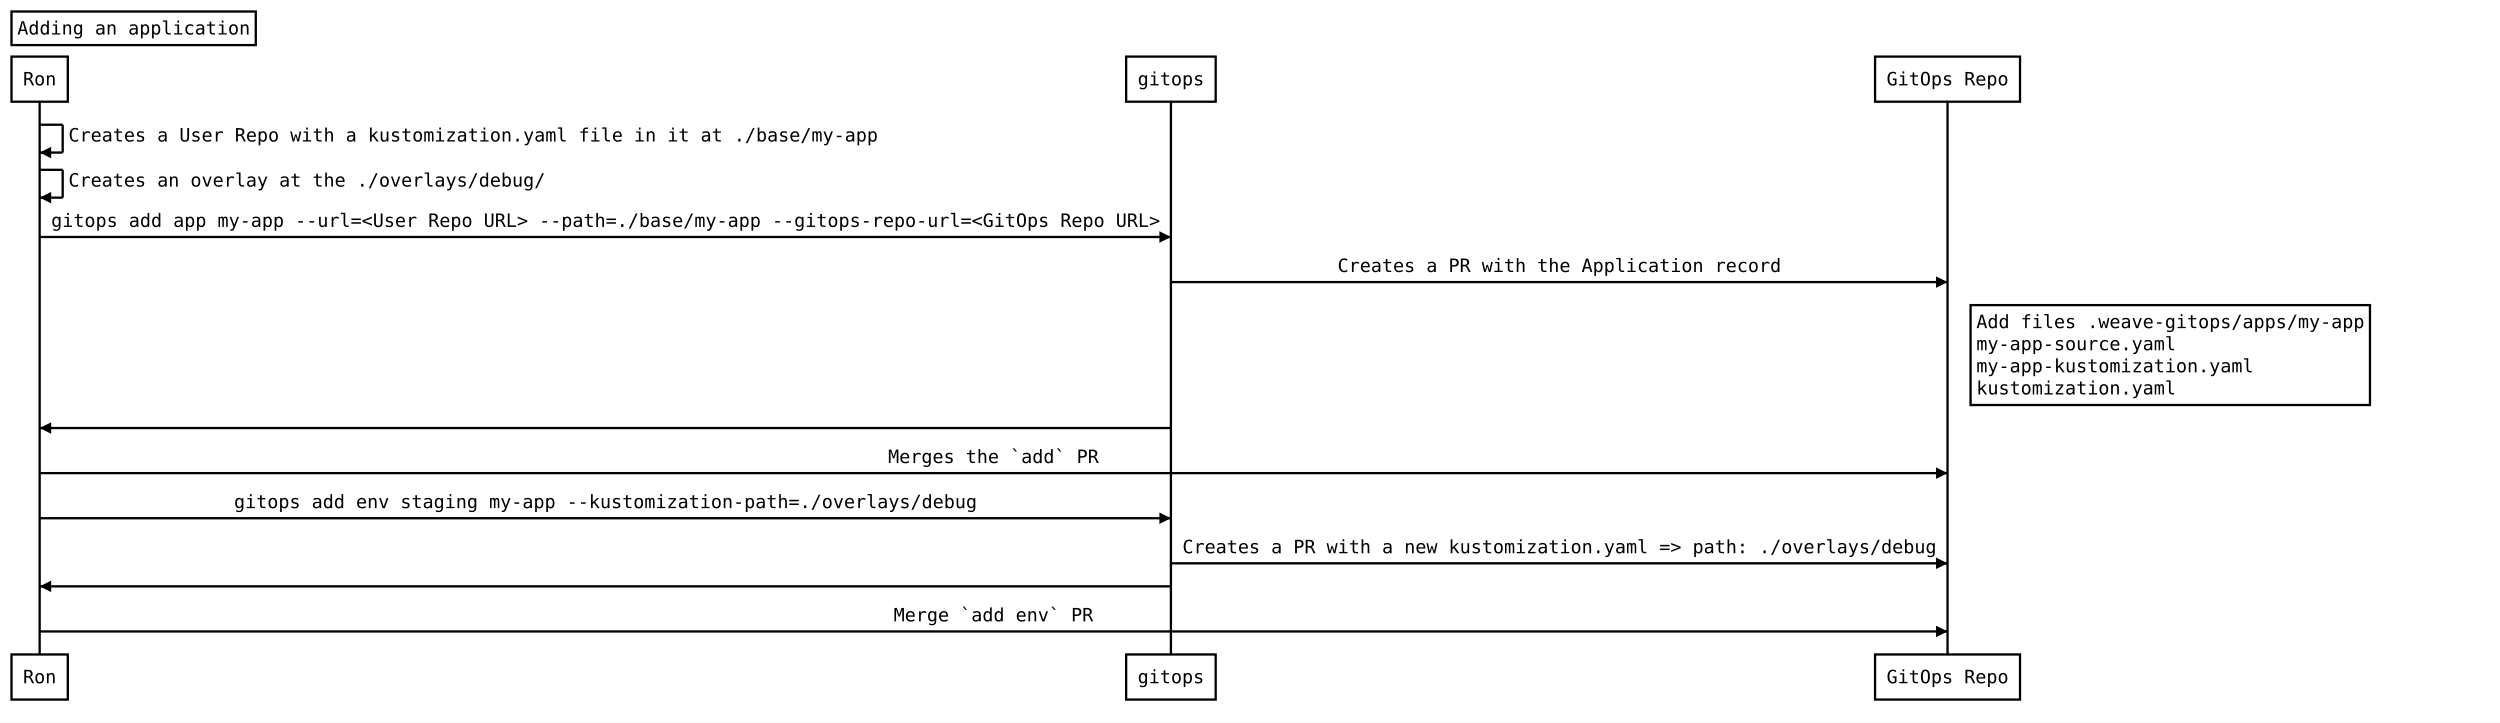
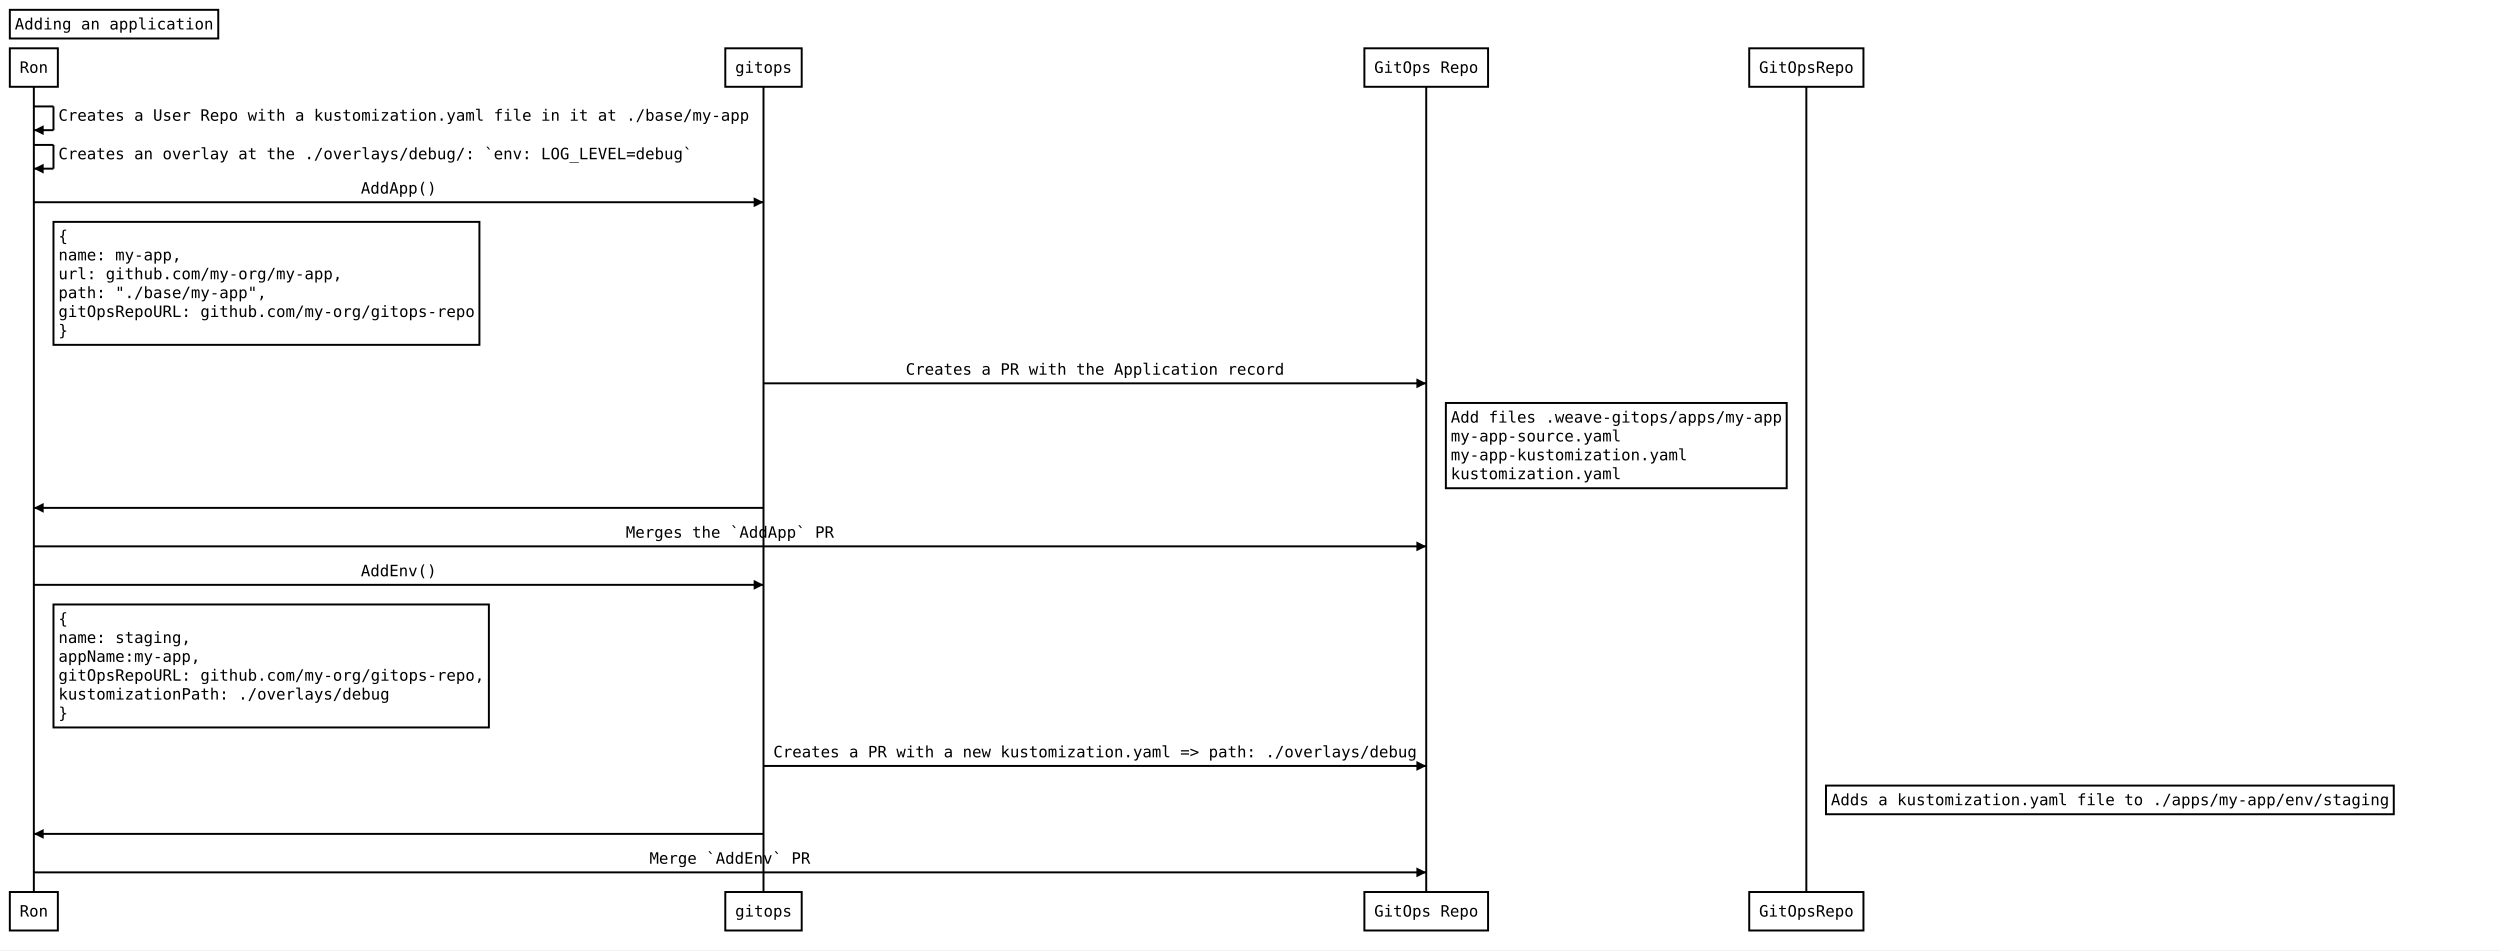
- <svg xmlns="http://www.w3.org/2000/svg" width="2171.602px" height="627.672px" class="sequence simple">
+ <svg xmlns="http://www.w3.org/2000/svg" width="2544.844px" height="967.188px" class="sequence simple">
  <defs>
    <marker viewBox="0 0 5 5" markerWidth="5" markerHeight="5" orient="auto" refX="5" refY="2.5" id="markerArrowBlock">
      <path d="M 0 0 L 5 2.5 L 0 5 z" />
    </marker>
    <marker viewBox="0 0 9.6 16" markerWidth="4" markerHeight="16" orient="auto" refX="9.6" refY="8" id="markerArrowOpen">
      <path d="M 9.6,8 1.92,16 0,13.7 5.76,8 0,2.286 1.92,0 9.6,8 z" />
    </marker>
  </defs>
-   <rect width="100%" height="100%" fill="white" />
+   <rect height="100%" width="100%" fill="white" />
  <g class="title">
    <rect x="10" y="10" width="212.172" height="29.172" stroke="#000000" fill="#ffffff" style="stroke-width: 2;" />
    <text x="15" y="30" style="font-size: 16px; font-family: &quot;Andale Mono&quot;, monospace;">
      <tspan x="15">Adding an application</tspan>
    </text>
  </g>
  <g class="actor">
    <rect x="10" y="49.172" width="48.891" height="39.172" stroke="#000000" fill="#ffffff" style="stroke-width: 2;" />
    <text x="20" y="74.172" style="font-size: 16px; font-family: &quot;Andale Mono&quot;, monospace;">
      <tspan x="20">Ron</tspan>
    </text>
  </g>
  <g class="actor">
-     <rect x="10" y="568.5" width="48.891" height="39.172" stroke="#000000" fill="#ffffff" style="stroke-width: 2;" />
-     <text x="20" y="593.5" style="font-size: 16px; font-family: &quot;Andale Mono&quot;, monospace;">
+     <rect x="10" y="908.016" width="48.891" height="39.172" stroke="#000000" fill="#ffffff" style="stroke-width: 2;" />
+     <text x="20" y="933.016" style="font-size: 16px; font-family: &quot;Andale Mono&quot;, monospace;">
      <tspan x="20">Ron</tspan>
    </text>
  </g>
-   <line x1="34.445" x2="34.445" y1="88.344" y2="568.5" stroke="#000000" fill="none" style="stroke-width: 2;" />
+   <line x1="34.445" x2="34.445" y1="88.344" y2="908.016" stroke="#000000" fill="none" style="stroke-width: 2;" />
  <g class="actor">
-     <rect x="978.219" y="49.172" width="77.766" height="39.172" stroke="#000000" fill="#ffffff" style="stroke-width: 2;" />
-     <text x="988.219" y="74.172" style="font-size: 16px; font-family: &quot;Andale Mono&quot;, monospace;">
-       <tspan x="988.219">gitops</tspan>
+     <rect x="738.312" y="49.172" width="77.766" height="39.172" stroke="#000000" fill="#ffffff" style="stroke-width: 2;" />
+     <text x="748.312" y="74.172" style="font-size: 16px; font-family: &quot;Andale Mono&quot;, monospace;">
+       <tspan x="748.312">gitops</tspan>
    </text>
  </g>
  <g class="actor">
-     <rect x="978.219" y="568.5" width="77.766" height="39.172" stroke="#000000" fill="#ffffff" style="stroke-width: 2;" />
-     <text x="988.219" y="593.5" style="font-size: 16px; font-family: &quot;Andale Mono&quot;, monospace;">
-       <tspan x="988.219">gitops</tspan>
+     <rect x="738.312" y="908.016" width="77.766" height="39.172" stroke="#000000" fill="#ffffff" style="stroke-width: 2;" />
+     <text x="748.312" y="933.016" style="font-size: 16px; font-family: &quot;Andale Mono&quot;, monospace;">
+       <tspan x="748.312">gitops</tspan>
    </text>
  </g>
-   <line x1="1017.102" x2="1017.102" y1="88.344" y2="568.5" stroke="#000000" fill="none" style="stroke-width: 2;" />
+   <line x1="777.195" x2="777.195" y1="88.344" y2="908.016" stroke="#000000" fill="none" style="stroke-width: 2;" />
  <g class="actor">
-     <rect x="1628.758" y="49.172" width="125.906" height="39.172" stroke="#000000" fill="#ffffff" style="stroke-width: 2;" />
-     <text x="1638.758" y="74.172" style="font-size: 16px; font-family: &quot;Andale Mono&quot;, monospace;">
-       <tspan x="1638.758">GitOps Repo</tspan>
+     <rect x="1388.852" y="49.172" width="125.906" height="39.172" stroke="#000000" fill="#ffffff" style="stroke-width: 2;" />
+     <text x="1398.852" y="74.172" style="font-size: 16px; font-family: &quot;Andale Mono&quot;, monospace;">
+       <tspan x="1398.852">GitOps Repo</tspan>
    </text>
  </g>
  <g class="actor">
-     <rect x="1628.758" y="568.5" width="125.906" height="39.172" stroke="#000000" fill="#ffffff" style="stroke-width: 2;" />
-     <text x="1638.758" y="593.5" style="font-size: 16px; font-family: &quot;Andale Mono&quot;, monospace;">
-       <tspan x="1638.758">GitOps Repo</tspan>
+     <rect x="1388.852" y="908.016" width="125.906" height="39.172" stroke="#000000" fill="#ffffff" style="stroke-width: 2;" />
+     <text x="1398.852" y="933.016" style="font-size: 16px; font-family: &quot;Andale Mono&quot;, monospace;">
+       <tspan x="1398.852">GitOps Repo</tspan>
    </text>
  </g>
-   <line x1="1691.711" x2="1691.711" y1="88.344" y2="568.5" stroke="#000000" fill="none" style="stroke-width: 2;" />
+   <line x1="1451.805" x2="1451.805" y1="88.344" y2="908.016" stroke="#000000" fill="none" style="stroke-width: 2;" />
+   <g class="actor">
+     <rect x="1780.609" y="49.172" width="116.266" height="39.172" stroke="#000000" fill="#ffffff" style="stroke-width: 2;" />
+     <text x="1790.609" y="74.172" style="font-size: 16px; font-family: &quot;Andale Mono&quot;, monospace;">
+       <tspan x="1790.609">GitOpsRepo</tspan>
+     </text>
+   </g>
+   <g class="actor">
+     <rect x="1780.609" y="908.016" width="116.266" height="39.172" stroke="#000000" fill="#ffffff" style="stroke-width: 2;" />
+     <text x="1790.609" y="933.016" style="font-size: 16px; font-family: &quot;Andale Mono&quot;, monospace;">
+       <tspan x="1790.609">GitOpsRepo</tspan>
+     </text>
+   </g>
+   <line x1="1838.742" x2="1838.742" y1="88.344" y2="908.016" stroke="#000000" fill="none" style="stroke-width: 2;" />
  <g class="signal">
    <text x="59.445" y="122.93" style="font-size: 16px; font-family: &quot;Andale Mono&quot;, monospace;">
      <tspan x="59.445">Creates a User Repo with a kustomization.yaml file in it at ./base/my-app</tspan>
    </text>
    <line x1="34.445" x2="54.445" y1="108.344" y2="108.344" stroke="#000000" fill="none" style="stroke-width: 2;" />
    <line x1="54.445" x2="54.445" y1="108.344" y2="132.516" stroke="#000000" fill="none" style="stroke-width: 2;" />
    <line x1="54.445" x2="34.445" y1="132.516" y2="132.516" stroke="#000000" fill="none" style="stroke-width: 2; marker-end: url(&quot;#markerArrowBlock&quot;);" />
  </g>
  <g class="signal">
    <text x="59.445" y="162.102" style="font-size: 16px; font-family: &quot;Andale Mono&quot;, monospace;">
-       <tspan x="59.445">Creates an overlay at the ./overlays/debug/</tspan>
+       <tspan x="59.445">Creates an overlay at the ./overlays/debug/: `env: LOG_LEVEL=debug`</tspan>
    </text>
    <line x1="34.445" x2="54.445" y1="147.516" y2="147.516" stroke="#000000" fill="none" style="stroke-width: 2;" />
    <line x1="54.445" x2="54.445" y1="147.516" y2="171.688" stroke="#000000" fill="none" style="stroke-width: 2;" />
    <line x1="54.445" x2="34.445" y1="171.688" y2="171.688" stroke="#000000" fill="none" style="stroke-width: 2; marker-end: url(&quot;#markerArrowBlock&quot;);" />
  </g>
  <g class="signal">
-     <text x="44.445" y="197.102" style="font-size: 16px; font-family: &quot;Andale Mono&quot;, monospace;">
-       <tspan x="44.445">gitops add app my-app --url=&lt;User Repo URL&gt; --path=./base/my-app --gitops-repo-url=&lt;GitOps Repo URL&gt;</tspan>
+     <text x="367.312" y="197.102" style="font-size: 16px; font-family: &quot;Andale Mono&quot;, monospace;">
+       <tspan x="367.312">AddApp()</tspan>
    </text>
-     <line x1="34.445" x2="1017.102" y1="205.859" y2="205.859" stroke="#000000" fill="none" style="stroke-width: 2; marker-end: url(&quot;#markerArrowBlock&quot;);" />
-   </g>
-   <g class="signal">
-     <text x="1161.875" y="236.273" style="font-size: 16px; font-family: &quot;Andale Mono&quot;, monospace;">
-       <tspan x="1161.875">Creates a PR with the Application record</tspan>
-     </text>
-     <line x1="1017.102" x2="1691.711" y1="245.031" y2="245.031" stroke="#000000" fill="none" style="stroke-width: 2; marker-end: url(&quot;#markerArrowBlock&quot;);" />
+     <line x1="34.445" x2="777.195" y1="205.859" y2="205.859" stroke="#000000" fill="none" style="stroke-width: 2; marker-end: url(&quot;#markerArrowBlock&quot;);" />
  </g>
  <g class="note">
-     <rect x="1711.711" y="265.031" width="346.938" height="86.781" stroke="#000000" fill="#ffffff" style="stroke-width: 2;" />
-     <text x="1716.711" y="285.031" style="font-size: 16px; font-family: &quot;Andale Mono&quot;, monospace;">
-       <tspan x="1716.711">Add files .weave-gitops/apps/my-app</tspan>
-       <tspan dy="1.2em" x="1716.711">my-app-source.yaml</tspan>
-       <tspan dy="1.2em" x="1716.711">my-app-kustomization.yaml</tspan>
-       <tspan dy="1.2em" x="1716.711">kustomization.yaml</tspan>
+     <rect x="54.445" y="225.859" width="433.578" height="125.172" stroke="#000000" fill="#ffffff" style="stroke-width: 2;" />
+     <text x="59.445" y="245.859" style="font-size: 16px; font-family: &quot;Andale Mono&quot;, monospace;">
+       <tspan x="59.445">{</tspan>
+       <tspan dy="1.2em" x="59.445">name: my-app,</tspan>
+       <tspan dy="1.2em" x="59.445">url: github.com/my-org/my-app,</tspan>
+       <tspan dy="1.2em" x="59.445">path: "./base/my-app",</tspan>
+       <tspan dy="1.2em" x="59.445">gitOpsRepoURL: github.com/my-org/gitops-repo</tspan>
+       <tspan dy="1.2em" x="59.445">}</tspan>
    </text>
  </g>
  <g class="signal">
-     <text x="525.773" y="376.812" style="font-size: 16px; font-family: &quot;Andale Mono&quot;, monospace;">
-       <tspan x="525.773" />
+     <text x="921.969" y="381.445" style="font-size: 16px; font-family: &quot;Andale Mono&quot;, monospace;">
+       <tspan x="921.969">Creates a PR with the Application record</tspan>
    </text>
-     <line x1="1017.102" x2="34.445" y1="371.812" y2="371.812" stroke="#000000" fill="none" style="stroke-width: 2; marker-end: url(&quot;#markerArrowBlock&quot;);" />
+     <line x1="777.195" x2="1451.805" y1="390.203" y2="390.203" stroke="#000000" fill="none" style="stroke-width: 2; marker-end: url(&quot;#markerArrowBlock&quot;);" />
+   </g>
+   <g class="note">
+     <rect x="1471.805" y="410.203" width="346.938" height="86.781" stroke="#000000" fill="#ffffff" style="stroke-width: 2;" />
+     <text x="1476.805" y="430.203" style="font-size: 16px; font-family: &quot;Andale Mono&quot;, monospace;">
+       <tspan x="1476.805">Add files .weave-gitops/apps/my-app</tspan>
+       <tspan dy="1.2em" x="1476.805">my-app-source.yaml</tspan>
+       <tspan dy="1.2em" x="1476.805">my-app-kustomization.yaml</tspan>
+       <tspan dy="1.2em" x="1476.805">kustomization.yaml</tspan>
+     </text>
  </g>
  <g class="signal">
-     <text x="771.438" y="402.227" style="font-size: 16px; font-family: &quot;Andale Mono&quot;, monospace;">
-       <tspan x="771.438">Merges the `add` PR</tspan>
+     <text x="405.82" y="521.984" style="font-size: 16px; font-family: &quot;Andale Mono&quot;, monospace;">
+       <tspan x="405.82" />
    </text>
-     <line x1="34.445" x2="1691.711" y1="410.984" y2="410.984" stroke="#000000" fill="none" style="stroke-width: 2; marker-end: url(&quot;#markerArrowBlock&quot;);" />
+     <line x1="777.195" x2="34.445" y1="516.984" y2="516.984" stroke="#000000" fill="none" style="stroke-width: 2; marker-end: url(&quot;#markerArrowBlock&quot;);" />
  </g>
  <g class="signal">
-     <text x="203.281" y="441.398" style="font-size: 16px; font-family: &quot;Andale Mono&quot;, monospace;">
-       <tspan x="203.281">gitops add env staging my-app --kustomization-path=./overlays/debug</tspan>
+     <text x="637.039" y="547.398" style="font-size: 16px; font-family: &quot;Andale Mono&quot;, monospace;">
+       <tspan x="637.039">Merges the `AddApp` PR</tspan>
    </text>
-     <line x1="34.445" x2="1017.102" y1="450.156" y2="450.156" stroke="#000000" fill="none" style="stroke-width: 2; marker-end: url(&quot;#markerArrowBlock&quot;);" />
+     <line x1="34.445" x2="1451.805" y1="556.156" y2="556.156" stroke="#000000" fill="none" style="stroke-width: 2; marker-end: url(&quot;#markerArrowBlock&quot;);" />
  </g>
  <g class="signal">
-     <text x="1027.102" y="480.57" style="font-size: 16px; font-family: &quot;Andale Mono&quot;, monospace;">
-       <tspan x="1027.102">Creates a PR with a new kustomization.yaml =&gt; path: ./overlays/debug</tspan>
+     <text x="367.312" y="586.57" style="font-size: 16px; font-family: &quot;Andale Mono&quot;, monospace;">
+       <tspan x="367.312">AddEnv()</tspan>
    </text>
-     <line x1="1017.102" x2="1691.711" y1="489.328" y2="489.328" stroke="#000000" fill="none" style="stroke-width: 2; marker-end: url(&quot;#markerArrowBlock&quot;);" />
+     <line x1="34.445" x2="777.195" y1="595.328" y2="595.328" stroke="#000000" fill="none" style="stroke-width: 2; marker-end: url(&quot;#markerArrowBlock&quot;);" />
+   </g>
+   <g class="note">
+     <rect x="54.445" y="615.328" width="443.203" height="125.172" stroke="#000000" fill="#ffffff" style="stroke-width: 2;" />
+     <text x="59.445" y="635.328" style="font-size: 16px; font-family: &quot;Andale Mono&quot;, monospace;">
+       <tspan x="59.445">{</tspan>
+       <tspan dy="1.2em" x="59.445">name: staging,</tspan>
+       <tspan dy="1.2em" x="59.445">appName:my-app,</tspan>
+       <tspan dy="1.2em" x="59.445">gitOpsRepoURL: github.com/my-org/gitops-repo,</tspan>
+       <tspan dy="1.2em" x="59.445">kustomizationPath: ./overlays/debug</tspan>
+       <tspan dy="1.2em" x="59.445">}</tspan>
+     </text>
  </g>
  <g class="signal">
-     <text x="525.773" y="514.328" style="font-size: 16px; font-family: &quot;Andale Mono&quot;, monospace;">
-       <tspan x="525.773" />
+     <text x="787.195" y="770.914" style="font-size: 16px; font-family: &quot;Andale Mono&quot;, monospace;">
+       <tspan x="787.195">Creates a PR with a new kustomization.yaml =&gt; path: ./overlays/debug</tspan>
    </text>
-     <line x1="1017.102" x2="34.445" y1="509.328" y2="509.328" stroke="#000000" fill="none" style="stroke-width: 2; marker-end: url(&quot;#markerArrowBlock&quot;);" />
+     <line x1="777.195" x2="1451.805" y1="779.672" y2="779.672" stroke="#000000" fill="none" style="stroke-width: 2; marker-end: url(&quot;#markerArrowBlock&quot;);" />
+   </g>
+   <g class="note">
+     <rect x="1858.742" y="799.672" width="577.969" height="29.172" stroke="#000000" fill="#ffffff" style="stroke-width: 2;" />
+     <text x="1863.742" y="819.672" style="font-size: 16px; font-family: &quot;Andale Mono&quot;, monospace;">
+       <tspan x="1863.742">Adds a kustomization.yaml file to ./apps/my-app/env/staging</tspan>
+     </text>
  </g>
  <g class="signal">
-     <text x="776.25" y="539.742" style="font-size: 16px; font-family: &quot;Andale Mono&quot;, monospace;">
-       <tspan x="776.25">Merge `add env` PR</tspan>
+     <text x="405.82" y="853.844" style="font-size: 16px; font-family: &quot;Andale Mono&quot;, monospace;">
+       <tspan x="405.82" />
    </text>
-     <line x1="34.445" x2="1691.711" y1="548.5" y2="548.5" stroke="#000000" fill="none" style="stroke-width: 2; marker-end: url(&quot;#markerArrowBlock&quot;);" />
+     <line x1="777.195" x2="34.445" y1="848.844" y2="848.844" stroke="#000000" fill="none" style="stroke-width: 2; marker-end: url(&quot;#markerArrowBlock&quot;);" />
+   </g>
+   <g class="signal">
+     <text x="661.109" y="879.258" style="font-size: 16px; font-family: &quot;Andale Mono&quot;, monospace;">
+       <tspan x="661.109">Merge `AddEnv` PR</tspan>
+     </text>
+     <line x1="34.445" x2="1451.805" y1="888.016" y2="888.016" stroke="#000000" fill="none" style="stroke-width: 2; marker-end: url(&quot;#markerArrowBlock&quot;);" />
  </g>
</svg>
